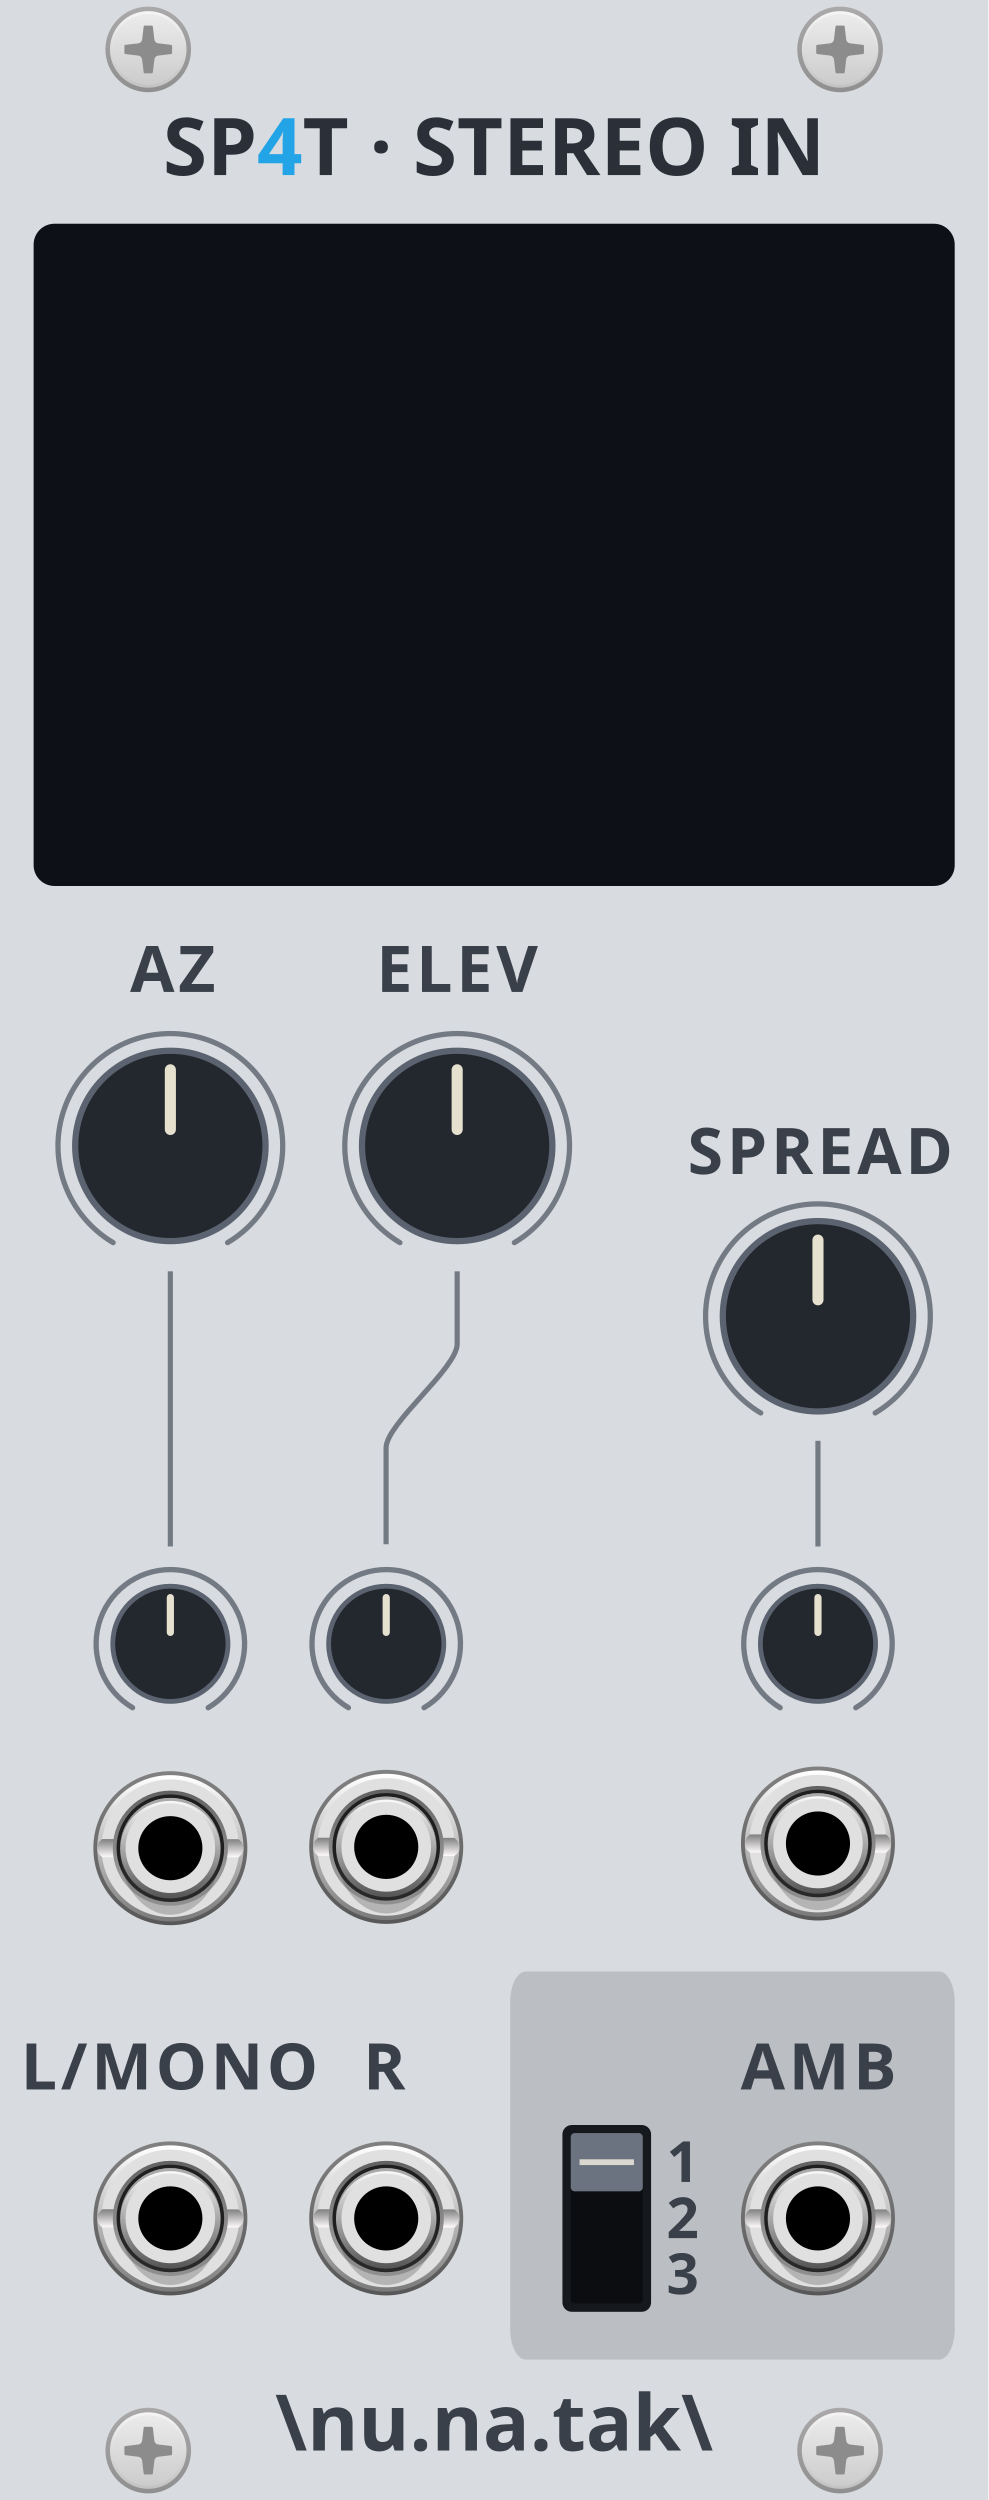
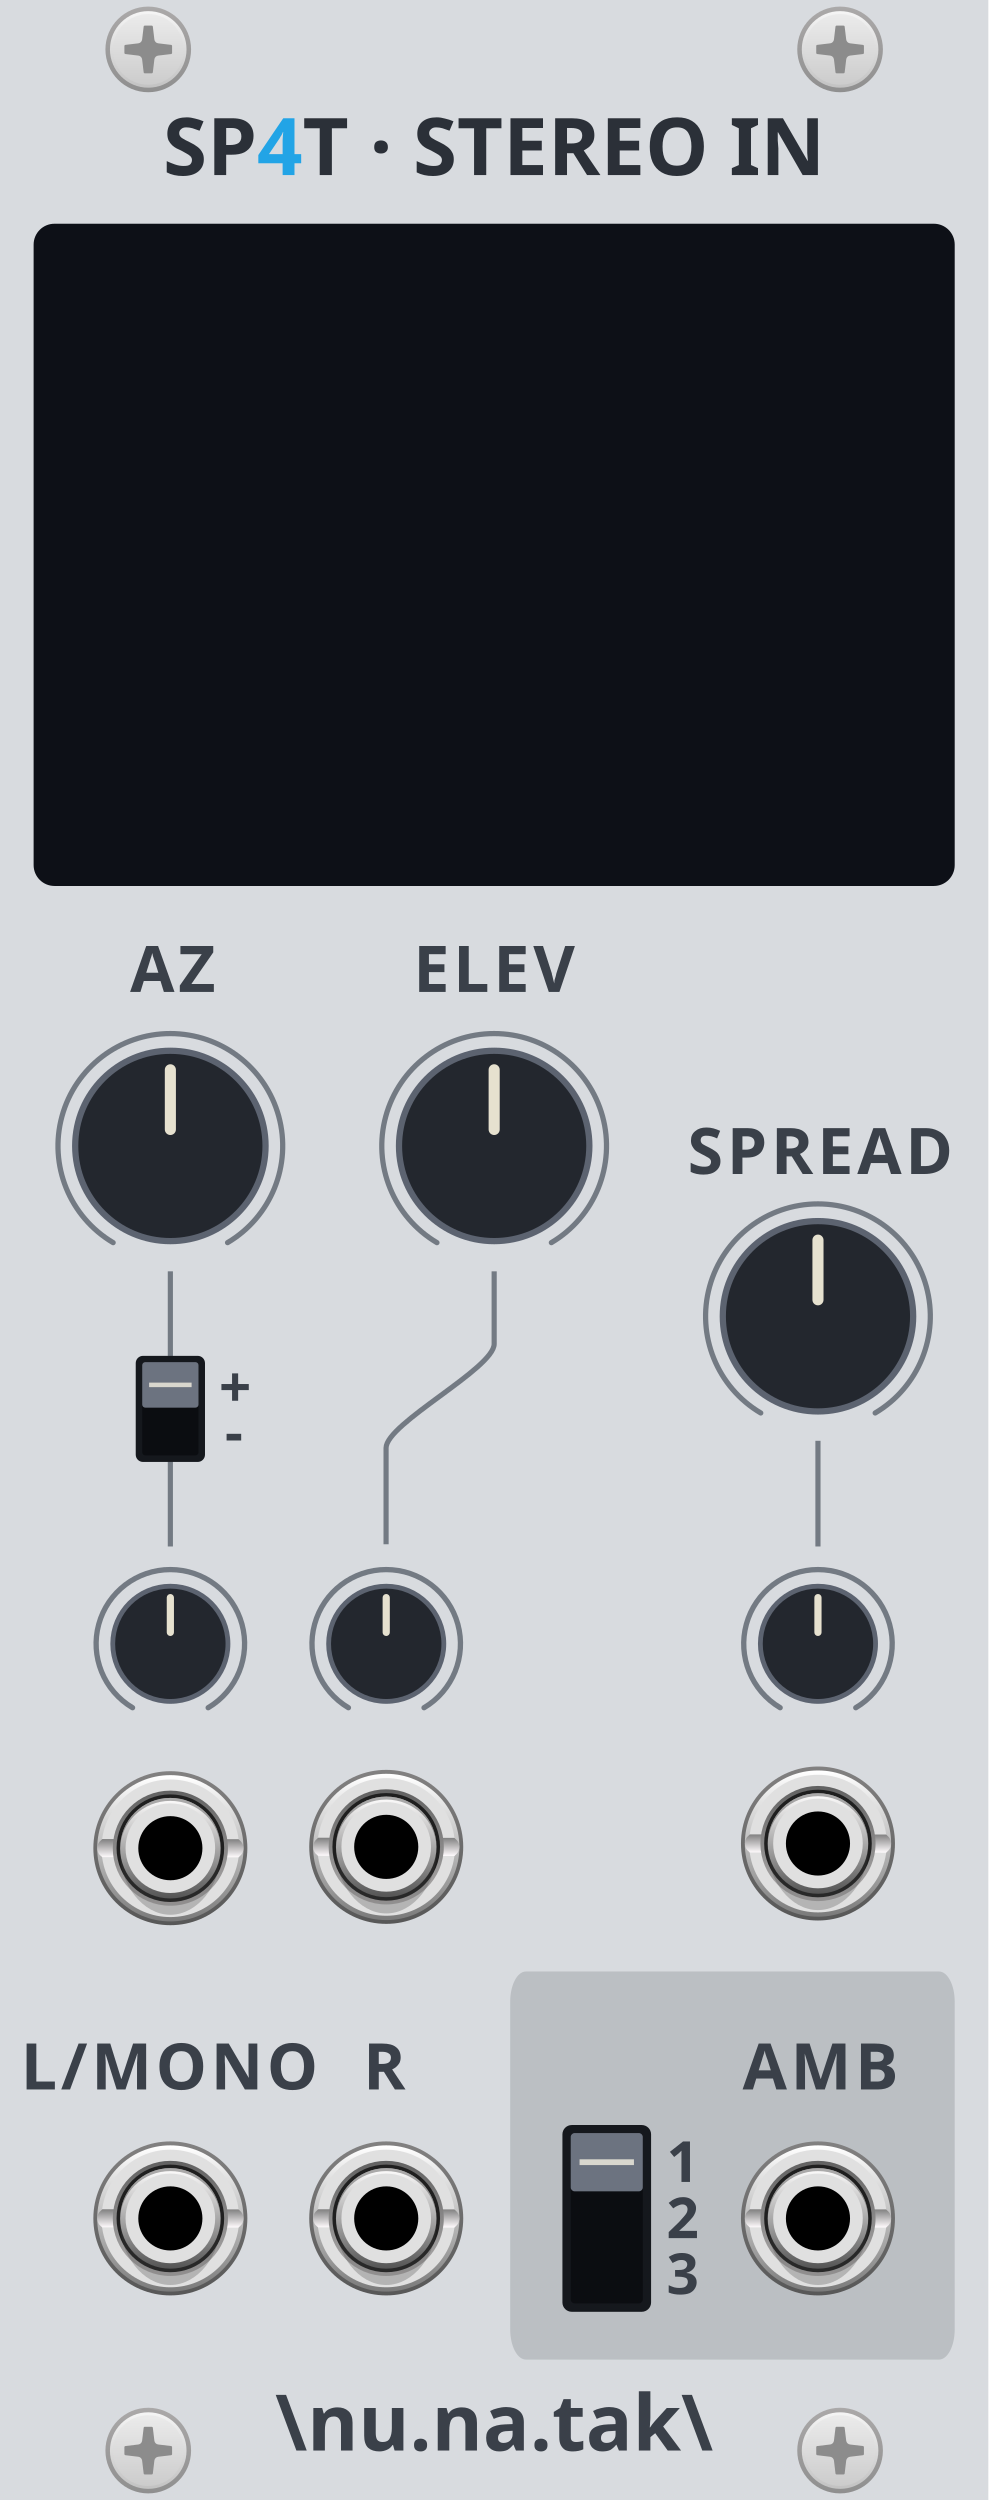
<svg xmlns="http://www.w3.org/2000/svg" xmlns:xlink="http://www.w3.org/1999/xlink" version="1.1" width="50.8mm" height="128.5mm" viewBox="0 0 50.8 128.5" id="svg49">
  <defs id="component-defs">
    <linearGradient id="screw-g1" gradientUnits="userSpaceOnUse" x1="219.999" y1="6477.4" x2="232.999" y2="6477.4" gradientTransform="matrix(6.123234e-17 1 1 -6.123234e-17 -6469.9 -219)">
      <stop offset="0" stop-color="#ABA9A9" id="stop1" />
      <stop offset="1" stop-color="#8F8F8F" id="stop2" />
    </linearGradient>
    <linearGradient id="screw-g2" gradientUnits="userSpaceOnUse" x1="220.687" y1="6477.4" x2="232.311" y2="6477.4" gradientTransform="matrix(6.123234e-17 1 1 -6.123234e-17 -6469.9 -219)">
      <stop offset="0.006" stop-color="#F5F5F5" id="stop3" />
      <stop offset="1" stop-color="#C2C2C2" id="stop4" />
    </linearGradient>
    <linearGradient id="screw-g3" gradientUnits="userSpaceOnUse" x1="221.134" y1="6477.4" x2="231.864" y2="6477.4" gradientTransform="matrix(6.123234e-17 1 1 -6.123234e-17 -6469.9 -219)">
      <stop offset="0.006" stop-color="#EBEBEB" id="stop5" />
      <stop offset="1" stop-color="#CCCCCC" id="stop6" />
    </linearGradient>
    <symbol id="ScrewSilver" viewBox="0 0 15 14.999">
      <circle fill="url(#screw-g1)" cx="7.5" cy="7.499" r="6.5" id="circle6" />
      <circle fill="url(#screw-g2)" cx="7.5" cy="7.499" r="5.812" id="circle7" />
      <circle fill="url(#screw-g3)" cx="7.5" cy="7.499" r="5.365" id="circle8" />
      <path fill="#8C8C8C" d="M10.969,6.81L9.005,6.575C8.704,6.539,8.466,6.301,8.43,5.999L8.196,4.037c-0.01-0.086-0.083-0.15-0.169-0.15H6.973c-0.086,0-0.159,0.064-0.169,0.15l-0.235,1.963C6.533,6.302,6.295,6.54,5.994,6.576L4.031,6.81c-0.086,0.01-0.15,0.083-0.15,0.169v1.054c0,0.086,0.064,0.159,0.15,0.169l1.963,0.235C6.296,8.473,6.533,8.71,6.569,9.012l0.235,1.963c0.01,0.086,0.083,0.15,0.169,0.15h1.054c0.086,0,0.159-0.064,0.169-0.15l0.235-1.963c0.036-0.301,0.274-0.539,0.575-0.575l1.962-0.235c0.086-0.01,0.15-0.083,0.15-0.169V6.979C11.119,6.893,11.054,6.82,10.969,6.81z" id="path8" />
    </symbol>
    <linearGradient id="jack-g16" gradientUnits="userSpaceOnUse" x1="-602.159" y1="1785.691" x2="-578.784" y2="1785.691" gradientTransform="matrix(0 1 1 0 -1773.841 602.399)">
      <stop offset="0" stop-color="#828181" id="stop8" />
      <stop offset="1" stop-color="#575757" id="stop9" />
    </linearGradient>
    <linearGradient id="jack-g17" gradientUnits="userSpaceOnUse" x1="1062.069" y1="-4091.69" x2="1084.274" y2="-4091.69" gradientTransform="matrix(0 1 -1 0 -4079.84 -1061.232)">
      <stop offset="0.006" stop-color="#FFFFFF" id="stop10" />
      <stop offset="1" stop-color="#7A7A7A" id="stop11" />
    </linearGradient>
    <linearGradient id="jack-g18" gradientUnits="userSpaceOnUse" x1="58.862" y1="-54.641" x2="58.862" y2="-51.868" gradientTransform="matrix(1 0 0 -1 -47.00625 -41.32658)">
      <stop offset="0" stop-color="#FFFBFD" id="stop12" />
      <stop offset="1" stop-color="#808080" id="stop13" />
    </linearGradient>
    <linearGradient id="jack-g19" gradientUnits="userSpaceOnUse" x1="-1240.792" y1="-381.897" x2="-1223.316" y2="-381.897" gradientTransform="matrix(0 -1 -1 0 -370.0472 -1220.126)">
      <stop offset="0" stop-color="#B0AEAE" id="stop14" />
      <stop offset="1" stop-color="#616161" id="stop15" />
    </linearGradient>
    <linearGradient id="jack-g20" gradientUnits="userSpaceOnUse" x1="-1884.864" y1="21.483" x2="-1884.864" y2="6.22" gradientTransform="matrix(-1 0 0 -1 -1873.013 25.77966)">
      <stop offset="0" stop-color="#FFFEFE" id="stop16" />
      <stop offset="1" stop-color="#545454" id="stop17" />
    </linearGradient>
    <linearGradient id="jack-g21" gradientUnits="userSpaceOnUse" x1="-1884.864" y1="8.338" x2="-1884.864" y2="19.366" gradientTransform="matrix(-1 0 0 -1 -1873.013 25.77966)">
      <stop offset="0" stop-color="#FFFEFE" id="stop18" />
      <stop offset="1" stop-color="#706C6C" id="stop19" />
    </linearGradient>
    <symbol id="PJ301M" viewBox="0 0 23.7 23.7">
      <path fill="url(#jack-g16)" d="M11.85,23.615c-6.445,0-11.688-5.243-11.688-11.687c0-6.445,5.243-11.688,11.688-11.688s11.687,5.243,11.687,11.688C23.538,18.373,18.295,23.615,11.85,23.615z" id="path19" />
      <circle fill="url(#jack-g17)" cx="11.85" cy="11.94" r="11.102" id="circle19" />
      <circle fill="#E0E0E0" cx="11.85" cy="11.94" r="10.443" id="circle20" />
      <path fill="url(#jack-g18)" d="M1.521,10.542l-0.43,0.417C0.652,11.537,0.655,12.339,1.099,12.915l0.398,0.369l20.7,0.03l0.402-0.384c0.46-0.573,0.463-1.387,0.008-1.964l-0.41-0.401L1.521,10.542z" id="path20" />
      <circle fill="url(#jack-g19)" cx="11.85" cy="11.928" r="8.738" id="circle21" />
      <circle fill="#1F1F1F" cx="11.85" cy="11.928" r="8.167" id="circle22" />
      <path opacity="0.28" fill="#404040" d="M11.85,4.297c4.213,0,7.629,3.782,7.629,8.448s-3.415,9.288-7.629,9.288s-7.629-4.622-7.629-9.288S7.637,4.297,11.85,4.297z" id="path22" />
      <circle fill="url(#jack-g20)" cx="11.85" cy="11.928" r="7.631" id="circle23" />
      <circle fill="#E0E0E0" cx="11.85" cy="11.928" r="6.8" id="circle24" />
      <g opacity="0.43" id="g26">
        <path fill="#404040" d="M11.85,4.746c4.175,0,7.561,3.257,7.623,7.296c0.001-0.038,0.006-0.075,0.006-0.114c0-4.215-3.415-7.631-7.629-7.631S4.221,7.713,4.221,11.928c0,0.038,0.005,0.076,0.006,0.114C4.289,8.003,7.675,4.746,11.85,4.746z" id="path24" />
        <path opacity="0.28" fill="#404040" d="M4.227,12.042c-0.001,0.037-0.006,0.073-0.006,0.111c0,4.091,3.415,7.407,7.629,7.407C7.675,19.559,4.289,16.203,4.227,12.042z" id="path25" />
        <path opacity="0.28" fill="#404040" d="M11.85,19.559c4.213,0,7.629-3.316,7.629-7.407c0-0.037-0.005-0.073-0.006-0.111C19.411,16.203,16.025,19.559,11.85,19.559z" id="path26" />
      </g>
      <circle fill="#000000" cx="11.85" cy="11.928" r="4.867" id="circle26" />
    </symbol>
    <symbol id="SP4TRoundLargeKnob" viewBox="0 0 33.167 33.167">
      <circle fill="#23272E" stroke="#5C6370" stroke-width="1.053" cx="16.584" cy="16.584" r="16.052" id="circle27" />
      <rect fill="#E6E1CF" x="15.647" y="2.808" width="1.872" height="11.934" rx="0.936" id="rect27" />
    </symbol>
    <symbol id="SP4TRoundSmallKnob" viewBox="0 0 20 20">
      <circle fill="#23272E" stroke="#5C6370" stroke-width="0.8" cx="10" cy="10" r="9.6" id="circle28" />
      <rect fill="#E6E1CF" x="9.4" y="1.7" width="1.2" height="7" rx="0.6" id="rect28" />
    </symbol>
    <symbol id="SP4TSwitchThree" viewBox="0 0 13.457 28.348">
      <rect fill="#15181D" x="0" y="0" width="13.457" height="28.348" rx="1.418" id="rect29" />
      <rect fill="#0B0D11" x="1.258" y="1.216" width="10.941" height="25.862" rx="0.6" id="rect30" />
      <rect fill="#6C7380" x="1.258" y="1.216" width="10.941" height="8.847" rx="0.6" id="rect31" />
      <rect fill="#D9D7CE" x="2.6" y="5.201" width="8.257" height="0.877" id="rect32" />
    </symbol>
  </defs>
-   <g id="panel">
+   <g id="panel" style="display:inline">
    <rect id="background" x="0" y="0" width="50.8" height="128.5" fill="#d8dbdf" />
    <rect style="fill:#bbbfc3;fill-opacity:1;stroke:none;stroke-width:0.218;stroke-dasharray:none;stroke-opacity:1" id="rect138" width="22.848" height="19.948" x="26.224" y="101.335" rx="0.809" ry="1.552" />
-     <text id="title" x="25.4" y="9" font-family="'Rounded Mplus 1c', 'Arial Rounded MT Bold', sans-serif" font-size="4.1" font-weight="700" text-anchor="middle" fill="#2B3038">SP<tspan fill="#22A4E6" id="tspan32">4</tspan>T · STEREO IN</text>
+     <text id="title" x="25.4" y="9" font-family="'Rounded Mplus 1c', 'Arial Rounded MT Bold', sans-serif" font-size="4.1px" font-weight="700" text-anchor="middle" fill="#2b3038">SP<tspan fill="#22a4e6" id="tspan32">4</tspan>T · STEREO IN</text>
    <rect id="screen" x="1.728" y="11.5" width="47.344" height="34.039" rx="1.072" fill="#0d1017" style="stroke-width:1.156" />
    <text x="8.707" y="107.4" id="text43" style="font-weight:600;font-size:3.3px;font-family:'Barlow Condensed', 'Arial Narrow', sans-serif;letter-spacing:0.2;text-anchor:middle;fill:#3a4049">L/MONO</text>
    <text x="19.76" y="107.4" id="text44" style="font-weight:600;font-size:3.3px;font-family:'Barlow Condensed', 'Arial Narrow', sans-serif;letter-spacing:0.2;text-anchor:middle;fill:#3a4049">R</text>
-     <text x="42.072" y="107.4" id="text46" style="font-weight:600;font-size:3.3px;font-family:'Barlow Condensed', 'Arial Narrow', sans-serif;letter-spacing:0.2;text-anchor:middle;fill:#3a4049;-inkscape-font-specification:'Barlow Condensed, Arial Narrow, sans-serif, Semi-Bold';font-style:normal;font-stretch:normal;font-variant:normal;font-variant-ligatures:normal;font-variant-caps:normal;font-variant-numeric:normal;font-variant-east-asian:normal;fill-opacity:1">
-       <tspan id="tspan85">AMB</tspan>
+     <text x="42.072" y="107.4" id="text46" style="font-style:normal;font-variant:normal;font-weight:600;font-stretch:normal;font-size:3.3px;font-family:'Barlow Condensed', 'Arial Narrow', sans-serif;-inkscape-font-specification:'Barlow Condensed, Arial Narrow, sans-serif, Semi-Bold';font-variant-ligatures:normal;font-variant-caps:normal;font-variant-numeric:normal;font-variant-east-asian:normal;letter-spacing:0.2;text-anchor:middle;fill:#3a4049;fill-opacity:1">
+       <tspan id="tspan85" x="42.172" y="107.4">AMB</tspan>
    </text>
    <text id="brand" x="25.4" y="125.958" font-family="'Rounded Mplus 1c', 'Arial Rounded MT Bold', sans-serif" font-size="4px" font-weight="700" text-anchor="middle" fill="#3a4049">\nu.na.tak\</text>
    <text x="8.781" y="50.985" id="text72" style="font-style:normal;font-variant:normal;font-weight:600;font-stretch:normal;font-size:3.3px;font-family:'Barlow Condensed', 'Arial Narrow', sans-serif;-inkscape-font-specification:'Barlow Condensed, Arial Narrow, sans-serif, Semi-Bold';font-variant-ligatures:normal;font-variant-caps:normal;font-variant-numeric:normal;font-variant-east-asian:normal;letter-spacing:0.2;text-anchor:middle;fill:#3a4049">
      <tspan id="tspan75" x="8.881" y="50.985">AZ</tspan>
    </text>
-     <text x="23.4" y="50.985" id="text73" style="font-style:normal;font-variant:normal;font-weight:600;font-stretch:normal;font-size:3.3px;font-family:'Barlow Condensed', 'Arial Narrow', sans-serif;-inkscape-font-specification:'Barlow Condensed, Arial Narrow, sans-serif, Semi-Bold';font-variant-ligatures:normal;font-variant-caps:normal;font-variant-numeric:normal;font-variant-east-asian:normal;letter-spacing:0.2;text-anchor:middle;fill:#3a4049">
-       <tspan id="tspan76" x="23.5" y="50.985">ELEV</tspan>
+     <text x="25.302" y="50.985" id="text73" style="font-style:normal;font-variant:normal;font-weight:600;font-stretch:normal;font-size:3.3px;font-family:'Barlow Condensed', 'Arial Narrow', sans-serif;-inkscape-font-specification:'Barlow Condensed, Arial Narrow, sans-serif, Semi-Bold';font-variant-ligatures:normal;font-variant-caps:normal;font-variant-numeric:normal;font-variant-east-asian:normal;letter-spacing:0.2;text-anchor:middle;fill:#3a4049">
+       <tspan id="tspan76" x="25.402" y="50.985">ELEV</tspan>
    </text>
    <text x="42.061" y="60.343" id="text74" style="font-style:normal;font-variant:normal;font-weight:600;font-stretch:normal;font-size:3.3px;font-family:'Barlow Condensed', 'Arial Narrow', sans-serif;-inkscape-font-specification:'Barlow Condensed, Arial Narrow, sans-serif, Semi-Bold';font-variant-ligatures:normal;font-variant-caps:normal;font-variant-numeric:normal;font-variant-east-asian:normal;letter-spacing:0.2;text-anchor:middle;fill:#3a4049">
      <tspan id="tspan74" x="42.161" y="60.343">SPREAD</tspan>
    </text>
-     <path style="fill:none;stroke:#737a83;stroke-width:0.265px;stroke-linecap:butt;stroke-linejoin:miter;stroke-opacity:1" d="m 19.844,79.375 c 0,0 0,-3.438 0,-4.949 0,-1.26 3.655,-4.088 3.655,-5.348 v -3.732" id="path82" />
+     <path style="fill:none;stroke:#737a83;stroke-width:0.265px;stroke-linecap:butt;stroke-linejoin:miter;stroke-opacity:1" d="m 19.844,79.375 v -4.949 c 0,-1.26 5.556,-4.088 5.556,-5.348 v -3.732" id="path82" />
+     <path style="display:inline;fill:none;stroke:#737a83;stroke-width:0.265px;stroke-linecap:butt;stroke-linejoin:miter;stroke-opacity:1" d="m 42.043,74.057 v 5.432" id="path77" />
+     <path style="display:inline;fill:none;stroke:#737a83;stroke-width:0.265px;stroke-linecap:butt;stroke-linejoin:miter;stroke-opacity:1" d="M 8.756,65.346 V 79.489" id="path76" />
+     <path d="m 36.965,59.95 a 6.417,6.417 0 1 1 6.535,0" id="path38" style="display:inline;fill:none;stroke:#737a83;stroke-width:0.3;stroke-linecap:round" transform="matrix(0.9,0,0,0.9,-27.4532,9.916427)" />
+     <path d="m 36.965,59.95 a 6.417,6.417 0 1 1 6.535,0" id="path57" style="display:inline;fill:none;stroke:#737a83;stroke-width:0.3;stroke-linecap:round" transform="matrix(0.9,0,0,0.9,-10.8097,9.916427)" />
+     <path d="m 36.965,59.95 a 6.417,6.417 0 1 1 6.535,0" id="path58" style="display:inline;fill:none;stroke:#737a83;stroke-width:0.3;stroke-linecap:round" transform="matrix(0.9,0,0,0.9,5.833798,18.67153)" />
+     <path d="m 20.712,76.773 a 4.19,4.19 0 1 1 4.268,0" id="path36" style="display:inline;fill:none;stroke:#737a83;stroke-width:0.3;stroke-linecap:round" transform="matrix(0.9107457,0,0,0.9107457,-12.0504,17.8556)" />
+     <path d="m 20.712,76.773 a 4.19,4.19 0 1 1 4.268,0" id="path51" style="display:inline;fill:none;stroke:#737a83;stroke-width:0.3;stroke-linecap:round" transform="matrix(0.9107457,0,0,0.9107457,-0.9547315,17.8556)" />
+     <path d="m 20.712,76.773 a 4.19,4.19 0 1 1 4.268,0" id="path53" style="display:inline;fill:none;stroke:#737a83;stroke-width:0.3;stroke-linecap:round" transform="matrix(0.9107457,0,0,0.9107457,21.2366,17.8556)" />
+     <text x="31.642" y="99.489" id="text47" style="font-style:normal;font-variant:normal;font-weight:600;font-stretch:normal;font-size:2.9px;font-family:'Barlow Condensed', 'Arial Narrow', sans-serif;-inkscape-font-specification:'Barlow Condensed, Arial Narrow, sans-serif, Semi-Bold';font-variant-ligatures:normal;font-variant-caps:normal;font-variant-numeric:normal;font-variant-east-asian:normal;letter-spacing:0.2;text-anchor:start;display:inline;fill:#3a4049;fill-opacity:1" transform="translate(2.620792,12.66269)">
+       <tspan id="tspan82" x="31.642" y="99.489">1</tspan>
+     </text>
+     <text x="31.642" y="102.379" id="text48" style="font-style:normal;font-variant:normal;font-weight:600;font-stretch:normal;font-size:2.9px;font-family:'Barlow Condensed', 'Arial Narrow', sans-serif;-inkscape-font-specification:'Barlow Condensed, Arial Narrow, sans-serif, Semi-Bold';font-variant-ligatures:normal;font-variant-caps:normal;font-variant-numeric:normal;font-variant-east-asian:normal;letter-spacing:0.2;text-anchor:start;display:inline;fill:#3a4049;fill-opacity:1" transform="translate(2.620792,12.66269)">
+       <tspan id="tspan83" x="31.642" y="102.379">2</tspan>
+     </text>
+     <text x="31.642" y="105.249" id="text49" style="font-style:normal;font-variant:normal;font-weight:600;font-stretch:normal;font-size:2.9px;font-family:'Barlow Condensed', 'Arial Narrow', sans-serif;-inkscape-font-specification:'Barlow Condensed, Arial Narrow, sans-serif, Semi-Bold';font-variant-ligatures:normal;font-variant-caps:normal;font-variant-numeric:normal;font-variant-east-asian:normal;letter-spacing:0.2;text-anchor:start;display:inline;fill:#3a4049;fill-opacity:1" transform="translate(2.620792,12.66269)">
+       <tspan id="tspan84" x="31.642" y="105.249">3</tspan>
+     </text>
+     <g id="g121" transform="translate(0.07249459,0.2602855)">
+       <text x="11.183" y="72.067" id="text118" style="font-style:normal;font-variant:normal;font-weight:600;font-stretch:normal;font-size:2.9px;font-family:'Barlow Condensed', 'Arial Narrow', sans-serif;-inkscape-font-specification:'Barlow Condensed, Arial Narrow, sans-serif, Semi-Bold';font-variant-ligatures:normal;font-variant-caps:normal;font-variant-numeric:normal;font-variant-east-asian:normal;letter-spacing:0.2;text-anchor:start;fill:#3a4049;fill-opacity:1">
+         <tspan id="tspan120" x="11.183" y="72.067">+</tspan>
+       </text>
+       <text x="11.48" y="74.388" id="text119" style="font-style:normal;font-variant:normal;font-weight:600;font-stretch:normal;font-size:2.9px;font-family:'Barlow Condensed', 'Arial Narrow', sans-serif;-inkscape-font-specification:'Barlow Condensed, Arial Narrow, sans-serif, Semi-Bold';font-variant-ligatures:normal;font-variant-caps:normal;font-variant-numeric:normal;font-variant-east-asian:normal;letter-spacing:0.2;text-anchor:start;fill:#3a4049;fill-opacity:1">
+         <tspan id="tspan121" x="11.48" y="74.388">-</tspan>
+       </text>
+     </g>
  </g>
-   <g id="layer1" />
-   <g id="components">
+   <g id="layer1" style="display:inline" />
+   <g id="components" style="display:inline">
    <use id="ambi-output" xlink:href="#PJ301M" x="37.287" y="109.987" width="8.026" height="8.026" transform="translate(0.7434966)" />
    <use id="screw-top-left" xlink:href="#ScrewSilver" x="5.08" y="0" width="5.08" height="5.08" />
    <use id="screw-top-right" xlink:href="#ScrewSilver" x="40.64" y="0" width="5.08" height="5.08" />
    <use id="screw-bottom-left" xlink:href="#ScrewSilver" x="5.08" y="123.42" width="5.08" height="5.08" />
    <use id="screw-bottom-right" xlink:href="#ScrewSilver" x="40.64" y="123.42" width="5.08" height="5.08" />
    <g id="g51" transform="matrix(0.9107457,0,0,0.9107457,-12.0504,17.8556)">
-       <path d="m 20.712,76.773 a 4.19,4.19 0 1 1 4.268,0" id="path36" style="fill:none;stroke:#737a83;stroke-width:0.3;stroke-linecap:round" />
      <use id="elevation-cv-param" xlink:href="#SP4TRoundSmallKnob" x="19.459" y="69.78" width="6.773" height="6.773" />
    </g>
    <g id="g85" transform="translate(2.620792,12.66269)">
-       <g id="g84">
-         <text x="31.642" y="99.489" id="text47" style="font-style:normal;font-variant:normal;font-weight:600;font-stretch:normal;font-size:2.9px;font-family:'Barlow Condensed', 'Arial Narrow', sans-serif;-inkscape-font-specification:'Barlow Condensed, Arial Narrow, sans-serif, Semi-Bold';font-variant-ligatures:normal;font-variant-caps:normal;font-variant-numeric:normal;font-variant-east-asian:normal;letter-spacing:0.2;text-anchor:start;fill:#3a4049;fill-opacity:1">
-           <tspan id="tspan82" x="31.642" y="99.489">1</tspan>
-         </text>
-         <text x="31.642" y="102.379" id="text48" style="font-style:normal;font-variant:normal;font-weight:600;font-stretch:normal;font-size:2.9px;font-family:'Barlow Condensed', 'Arial Narrow', sans-serif;-inkscape-font-specification:'Barlow Condensed, Arial Narrow, sans-serif, Semi-Bold';font-variant-ligatures:normal;font-variant-caps:normal;font-variant-numeric:normal;font-variant-east-asian:normal;letter-spacing:0.2;text-anchor:start;fill:#3a4049;fill-opacity:1">
-           <tspan id="tspan83" x="31.642" y="102.379">2</tspan>
-         </text>
-         <text x="31.642" y="105.249" id="text49" style="font-style:normal;font-variant:normal;font-weight:600;font-stretch:normal;font-size:2.9px;font-family:'Barlow Condensed', 'Arial Narrow', sans-serif;-inkscape-font-specification:'Barlow Condensed, Arial Narrow, sans-serif, Semi-Bold';font-variant-ligatures:normal;font-variant-caps:normal;font-variant-numeric:normal;font-variant-east-asian:normal;letter-spacing:0.2;text-anchor:start;fill:#3a4049;fill-opacity:1">
-           <tspan id="tspan84" x="31.642" y="105.249">3</tspan>
-         </text>
-       </g>
+       <g id="g84" />
      <use id="order-param" xlink:href="#SP4TSwitchThree" x="24.646" y="109.2" width="4.557" height="9.6" transform="translate(1.641741,-12.63629)" />
    </g>
    <use id="left-input" xlink:href="#PJ301M" x="4" y="109.987" width="8.026" height="8.026" transform="translate(0.7434968)" />
    <use id="right-input" xlink:href="#PJ301M" x="14.323" y="109.987" width="8.026" height="8.026" transform="translate(1.516164)" />
    <g id="g52" transform="matrix(0.9107457,0,0,0.9107457,-0.9547315,17.8556)">
-       <path d="m 20.712,76.773 a 4.19,4.19 0 1 1 4.268,0" id="path51" style="fill:none;stroke:#737a83;stroke-width:0.3;stroke-linecap:round" />
      <use id="use51" xlink:href="#SP4TRoundSmallKnob" x="19.459" y="69.78" width="6.773" height="6.773" />
    </g>
    <g id="g54" transform="matrix(0.9107457,0,0,0.9107457,21.2366,17.8556)">
-       <path d="m 20.712,76.773 a 4.19,4.19 0 1 1 4.268,0" id="path53" style="fill:none;stroke:#737a83;stroke-width:0.3;stroke-linecap:round" />
      <use id="use53" xlink:href="#SP4TRoundSmallKnob" x="19.459" y="69.78" width="6.773" height="6.773" />
    </g>
    <g id="g50" transform="matrix(0.9,0,0,0.9,-27.4532,9.916427)">
-       <path d="m 36.965,59.95 a 6.417,6.417 0 1 1 6.535,0" id="path38" style="fill:none;stroke:#737a83;stroke-width:0.3;stroke-linecap:round" />
      <use id="azimuth-param" xlink:href="#SP4TRoundLargeKnob" x="34.617" y="48.811" width="11.233" height="11.233" />
    </g>
-     <g id="g57" transform="matrix(0.9,0,0,0.9,-12.7112,9.916427)">
-       <path d="m 36.965,59.95 a 6.417,6.417 0 1 1 6.535,0" id="path57" style="fill:none;stroke:#737a83;stroke-width:0.3;stroke-linecap:round" />
+     <g id="g57" transform="matrix(0.9,0,0,0.9,-10.8097,9.916427)">
      <use id="use57" xlink:href="#SP4TRoundLargeKnob" x="34.617" y="48.811" width="11.233" height="11.233" />
    </g>
    <g id="g58" transform="matrix(0.9,0,0,0.9,5.833799,18.67153)">
-       <path d="m 36.965,59.95 a 6.417,6.417 0 1 1 6.535,0" id="path58" style="fill:none;stroke:#737a83;stroke-width:0.3;stroke-linecap:round" />
      <use id="use58" xlink:href="#SP4TRoundLargeKnob" x="34.617" y="48.811" width="11.233" height="11.233" />
    </g>
    <use id="elevation-cv-input" xlink:href="#PJ301M" x="4" y="69.154" width="8.026" height="8.026" transform="translate(11.83916,21.73568)" />
    <use id="spread-cv-input" xlink:href="#PJ301M" x="4" y="87.894" width="8.026" height="8.026" transform="translate(0.7434968,3.063774)" />
    <use id="use71" xlink:href="#PJ301M" x="4" y="50.414" width="8.026" height="8.026" transform="translate(34.0305,40.30301)" />
-     <path style="fill:none;stroke:#737a83;stroke-width:0.265px;stroke-linecap:butt;stroke-linejoin:miter;stroke-opacity:1" d="m 8.756,65.346 0,14.142" id="path76" />
-     <path style="fill:none;stroke:#737a83;stroke-width:0.265px;stroke-linecap:butt;stroke-linejoin:miter;stroke-opacity:1" d="m 42.043,74.057 0,5.432" id="path77" />
+     <g id="g115" transform="matrix(0.2645833,0,0,0.2645833,7.048485,69.69055)" style="display:inline">
+       <rect id="body" x="-0.273" y="0" width="13.457" height="20.613" rx="1.418" fill="#15181d" />
+       <rect id="slot" x="0.985" y="1.216" width="10.941" height="18.127" rx="0.6" fill="#0b0d11" />
+       <rect id="handle" x="0.985" y="1.216" width="10.941" height="8.847" rx="0.6" fill="#6c7380" />
+       <rect id="grip" x="2.327" y="5.201" width="8.257" height="0.877" fill="#d9d7ce" />
+     </g>
  </g>
</svg>
